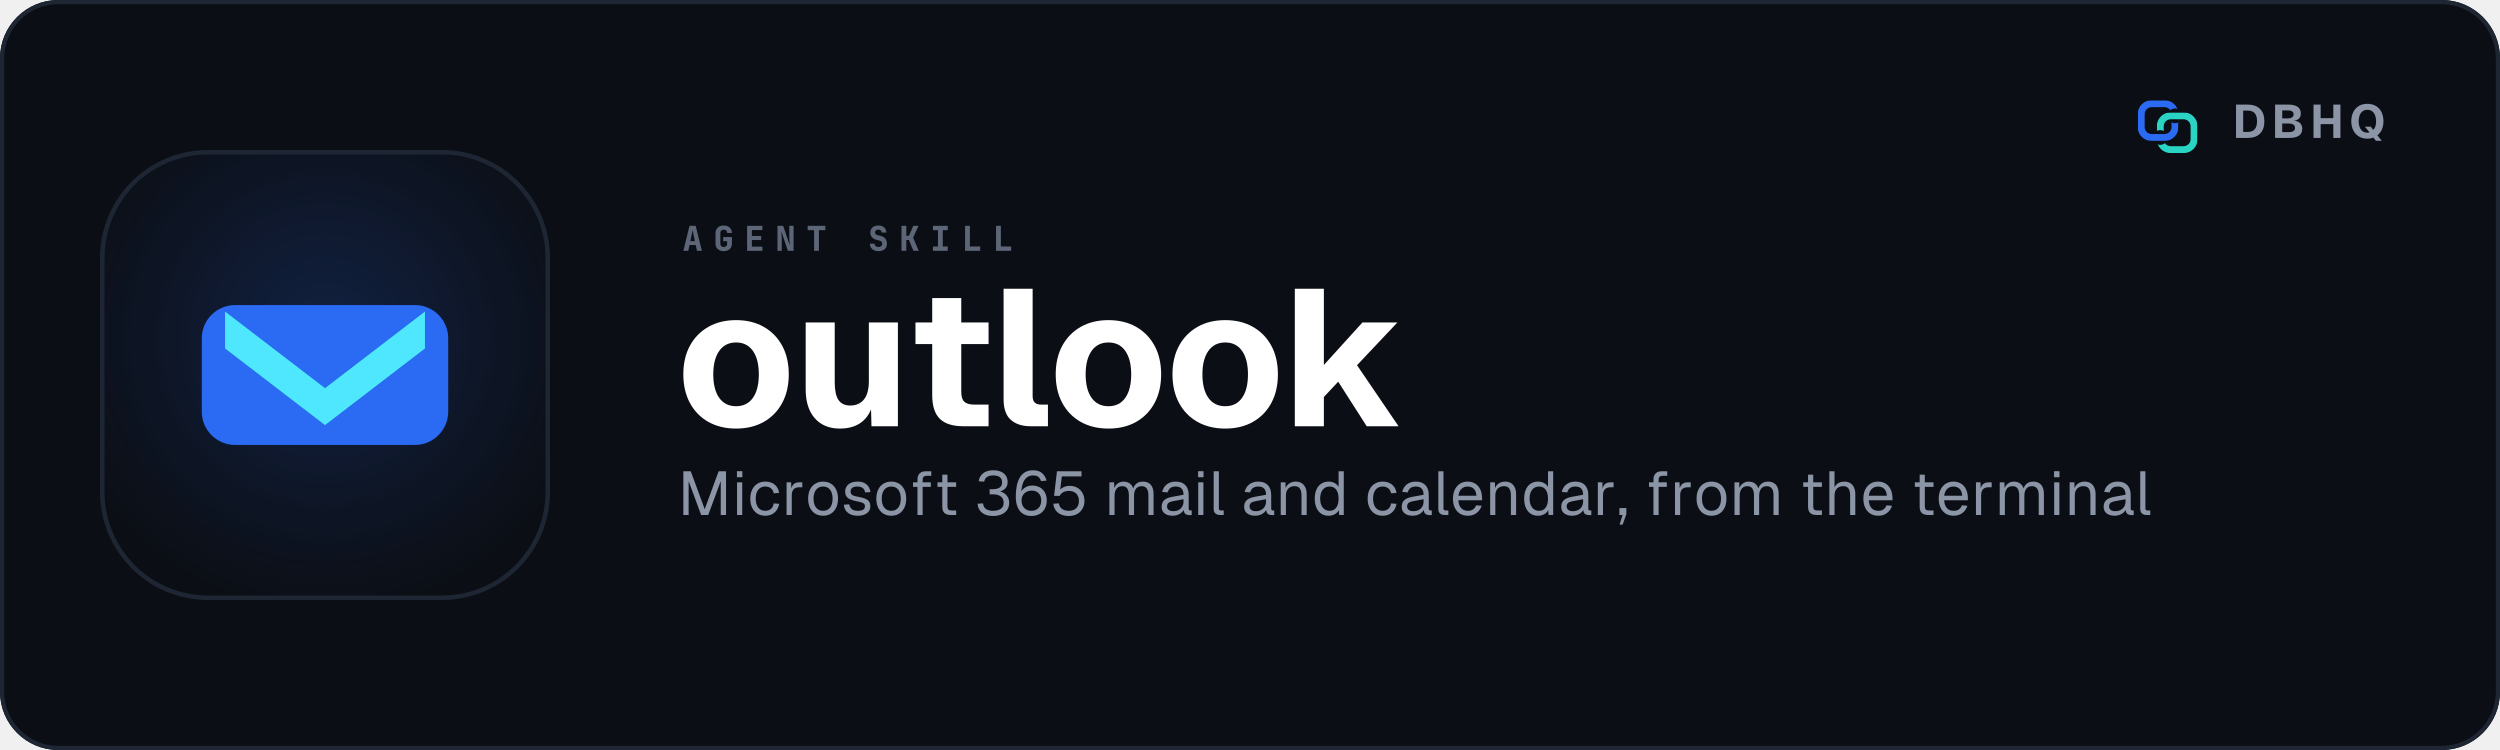
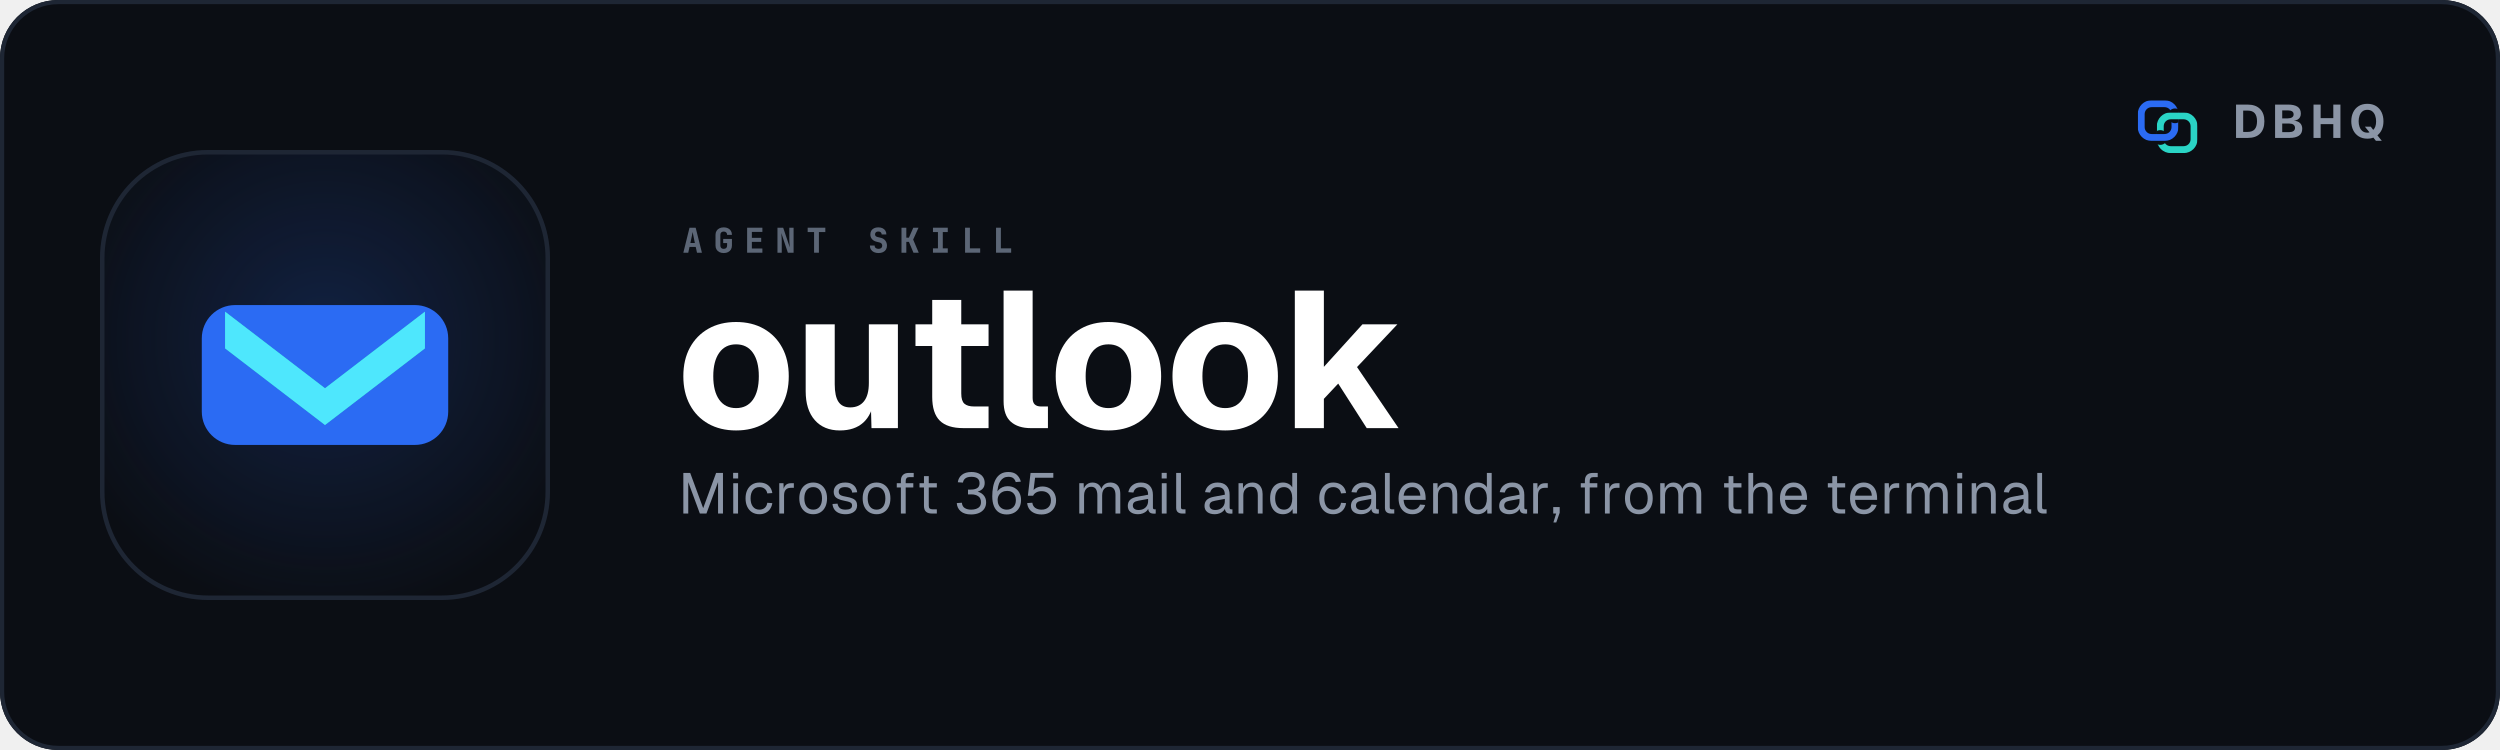
<svg xmlns="http://www.w3.org/2000/svg" viewBox="0 0 1200 360" width="1200" height="360">
  <path d="M28,0 H1172 A28,28 0 0 1 1200,28 V332 A28,28 0 0 1 1172,360 H28 A28,28 0 0 1 0,332 V28 A28,28 0 0 1 28,0 Z" fill="#0B0E14" />
  <path d="M28,1 H1172 A27,27 0 0 1 1199,28 V332 A27,27 0 0 1 1172,359 H28 A27,27 0 0 1 1,332 V28 A27,27 0 0 1 28,1 Z" fill="none" stroke="#1E2634" stroke-width="2" />
  <g transform="translate(48,72.0) scale(1.08)">
    <defs>
      <radialGradient id="bloom-2307" cx="0.5" cy="0.42" r="0.62">
        <stop offset="0" stop-color="#2B6BF3" stop-opacity="0.205" />
        <stop offset="1" stop-color="#2B6BF3" stop-opacity="0" />
      </radialGradient>
    </defs>
    <path d="M48,0 H152 A48,48 0 0 1 200,48 V152 A48,48 0 0 1 152,200 H48 A48,48 0 0 1 0,152 V48 A48,48 0 0 1 48,0 Z" fill="#0B0E14" />
    <path d="M48,0 H152 A48,48 0 0 1 200,48 V152 A48,48 0 0 1 152,200 H48 A48,48 0 0 1 0,152 V48 A48,48 0 0 1 48,0 Z" fill="url(#bloom-2307)" />
    <path d="M48,1 H152 A47,47 0 0 1 199,48 V152 A47,47 0 0 1 152,199 H48 A47,47 0 0 1 1,152 V48 A47,47 0 0 1 48,1 Z" fill="none" stroke="#1E2634" stroke-width="2" />
    <g transform="translate(26.0,26.0) scale(0.74)">
      <defs>
        <clipPath id="clip-2307">
          <path d="M46,58 H154 A20,20 0 0 1 174,78 V122 A20,20 0 0 1 154,142 H46 A20,20 0 0 1 26,122 V78 A20,20 0 0 1 46,58 Z" fill="#000" />
        </clipPath>
      </defs>
      <g>
        <path d="M46,58 H154 A20,20 0 0 1 174,78 V122 A20,20 0 0 1 154,142 H46 A20,20 0 0 1 26,122 V78 A20,20 0 0 1 46,58 Z" fill="#2B6BF3" />
      </g>
      <path d="M40,62 L100,108 L160,62 L160,84 L100,130 L40,84 Z" fill="#2AD4C5" />
      <g clip-path="url(#clip-2307)">
        <path d="M40,62 L100,108 L160,62 L160,84 L100,130 L40,84 Z" fill="#4EE7FD" />
      </g>
    </g>
  </g>
-   <g transform="translate(328,120.4)">
+   <g transform="translate(328,121.3)">
    <g fill="#5C6676" transform="translate(-0.473,0) scale(0.01644,-0.01644)">
      <g transform="translate(0.00,0)">
        <path d="M28.766 0 209.423 730H389.029L571.234 0H427.573L390.615 169.368H209.535L172.577 0ZM233.481 282.74H365.67L327.506 466.122Q319.151 508.038 311.425 546.367Q303.699 584.695 300 604.49Q296.301 584.695 289.425 546.791Q282.548 508.887 273.343 467.122Z" />
      </g>
      <g transform="translate(904.17,0)">
        <path d="M304.425 -10Q232.054 -10 178.034 17.123Q124.013 44.247 94.115 93.446Q64.218 142.644 64.218 208.494V521.506Q64.218 588.356 94.115 637.054Q124.013 685.753 178.034 712.877Q232.054 740 304.425 740Q376.795 740 430.316 712.801Q483.837 685.603 513.659 637.096Q543.481 588.59 543.481 521.506H402.519Q402.519 568.218 376.656 592.799Q350.793 617.381 303.842 617.381Q256.891 617.381 231.035 592.702Q205.18 568.023 205.18 521.657V208.494Q205.18 162.697 231.035 137.583Q256.891 112.468 303.842 112.468Q350.793 112.468 376.656 137.583Q402.519 162.697 402.519 208.494V281.314H288.494V401.535H543.481V208.494Q543.481 142.442 513.659 93.42Q483.837 44.397 430.316 17.199Q376.795 -10 304.425 -10Z" />
      </g>
      <g transform="translate(1808.33,0)">
        <path d="M83.013 0V730H528.494V607.23H221.276V433.891H493.494V316.519H221.276V122.77H528.494V0Z" />
      </g>
      <g transform="translate(2712.50,0)">
        <path d="M64.519 0V730H231.234L425.356 155.962Q422.506 191.154 418.732 237.847Q414.958 284.539 412.609 331.834Q410.26 379.129 410.26 413.43V730H535.481V0H368.766L176.494 574.038Q179.343 543.243 182.192 500.373Q185.042 457.503 187.391 413.181Q189.74 368.858 189.74 333.557V0Z" />
      </g>
      <g transform="translate(3616.67,0)">
        <path d="M229.519 0V602.984H42.26V730H557.74V602.984H370.481V0Z" />
      </g>
      <g transform="translate(4520.83,0)">
        <path d="" />
      </g>
      <g transform="translate(5425.00,0)">
        <path d="M302.301 -10Q226.356 -10 169.609 16.699Q112.862 43.397 81.814 92.596Q50.766 141.795 50.766 208.494H188.33Q188.33 164.481 219.261 138.475Q250.192 112.468 302.301 112.468Q353.26 112.468 382.191 137.851Q411.122 163.234 411.122 205.096Q411.122 238.054 392.293 263.76Q373.465 289.465 337.109 298.067L244.795 320.573Q161.356 340.573 112.513 397.17Q63.67 453.766 63.67 532.26Q63.67 596.205 91.793 642.753Q119.917 689.301 172.437 714.651Q224.958 740 296.151 740Q368.343 740 420.939 714.651Q473.535 689.301 502.659 642.828Q531.782 596.356 531.782 533.41H394.218Q394.218 573.218 367.862 596.224Q341.506 619.23 296.151 619.23Q251.644 619.23 226.289 596.649Q200.933 574.067 200.933 536.808Q200.933 506.151 219.46 486.569Q237.987 466.987 271.891 458.535L367.205 435.878Q451.247 416.728 500.24 354.433Q549.234 292.138 549.234 205.096Q549.234 140.247 519.186 91.548Q489.138 42.849 433.542 16.425Q377.946 -10 302.301 -10Z" />
      </g>
      <g transform="translate(6329.17,0)">
        <path d="M69.067 0V730H210.029V439.782H285.753L413.779 730H566.138L409.77 383.946L572.74 0H417.929L286.151 316.615H210.029V0Z" />
      </g>
      <g transform="translate(7233.33,0)">
        <path d="M83.766 0V127.016H229.368V602.984H83.766V730H516.234V602.984H370.632V127.016H516.234V0Z" />
      </g>
      <g transform="translate(8137.50,0)">
        <path d="M117.26 0V730H258.221V127.016H558.494V0Z" />
      </g>
      <g transform="translate(9041.67,0)">
        <path d="M117.26 0V730H258.221V127.016H558.494V0Z" />
      </g>
    </g>
  </g>
-   <g transform="translate(328,204.6)">
+   <g transform="translate(328,205.5)">
    <g fill="#FFFFFF" transform="translate(-3.421,0) scale(0.09296,-0.09296)">
      <g transform="translate(0.00,0)">
        <path d="M309.199 -12Q227.199 -12 165.9 22.6Q104.6 57.2 70.7 120.3Q36.8 183.4 36.8 268Q36.8 353 70.7 415.6Q104.6 478.2 165.9 513.1Q227.199 548 309.199 548Q391.199 548 452.298 513.1Q513.398 478.2 547.298 415.6Q581.198 353 581.198 268Q581.198 183.4 547.298 120.3Q513.398 57.2 452.298 22.6Q391.199 -12 309.199 -12ZM309.199 103.399Q365.4 103.399 396 146.599Q426.601 189.799 426.601 268Q426.601 345.6 396 389.101Q365.4 432.601 309.199 432.601Q252.998 432.601 222.198 389.101Q191.398 345.6 191.398 268Q191.398 189.799 222.198 146.599Q252.998 103.399 309.199 103.399Z" />
      </g>
      <g transform="translate(602.94,0)">
        <path d="M242 -12Q159.401 -12 112.501 41.5Q65.601 95 65.601 190.8V536H215.598V226.399Q215.598 164.399 234.998 135.698Q254.399 106.998 295.199 106.998Q341.4 106.998 366.6 138.499Q391.801 169.999 391.801 233.199V536H541.798V0H405.4L401.201 154.399L419.6 150.399Q408.4 69.8 363.4 28.9Q318.4 -12 242 -12Z" />
      </g>
      <g transform="translate(1194.88,0)">
        <path d="M288.399 0Q205 0 166 38.7Q127 77.4 127 161.199V661.8H276.998V178.798Q276.998 140.398 293.298 126.098Q309.598 111.798 343.198 111.798H417.998V0ZM40.601 424.201V536H417.998V424.201Z" />
      </g>
      <g transform="translate(1624.82,0)">
        <path d="M205.599 0Q140.4 0 103 33Q65.601 65.999 65.601 139.598V710H215.598V155.598Q215.598 132.398 226.798 122.098Q237.998 111.798 258.797 111.798H294.598V0Z" />
      </g>
      <g transform="translate(1922.76,0)">
        <path d="M309.199 -12Q227.199 -12 165.9 22.6Q104.6 57.2 70.7 120.3Q36.8 183.4 36.8 268Q36.8 353 70.7 415.6Q104.6 478.2 165.9 513.1Q227.199 548 309.199 548Q391.199 548 452.298 513.1Q513.398 478.2 547.298 415.6Q581.198 353 581.198 268Q581.198 183.4 547.298 120.3Q513.398 57.2 452.298 22.6Q391.199 -12 309.199 -12ZM309.199 103.399Q365.4 103.399 396 146.599Q426.601 189.799 426.601 268Q426.601 345.6 396 389.101Q365.4 432.601 309.199 432.601Q252.998 432.601 222.198 389.101Q191.398 345.6 191.398 268Q191.398 189.799 222.198 146.599Q252.998 103.399 309.199 103.399Z" />
      </g>
      <g transform="translate(2525.70,0)">
        <path d="M309.199 -12Q227.199 -12 165.9 22.6Q104.6 57.2 70.7 120.3Q36.8 183.4 36.8 268Q36.8 353 70.7 415.6Q104.6 478.2 165.9 513.1Q227.199 548 309.199 548Q391.199 548 452.298 513.1Q513.398 478.2 547.298 415.6Q581.198 353 581.198 268Q581.198 183.4 547.298 120.3Q513.398 57.2 452.298 22.6Q391.199 -12 309.199 -12ZM309.199 103.399Q365.4 103.399 396 146.599Q426.601 189.799 426.601 268Q426.601 345.6 396 389.101Q365.4 432.601 309.199 432.601Q252.998 432.601 222.198 389.101Q191.398 345.6 191.398 268Q191.398 189.799 222.198 146.599Q252.998 103.399 309.199 103.399Z" />
      </g>
      <g transform="translate(3128.64,0)">
        <path d="M65.601 0V710H215.598V316.397L414.8 536H595.198L386.797 315.2L601.198 0H436.8L289.599 230.001L215.598 151.199V0Z" />
      </g>
    </g>
  </g>
-   <g transform="translate(328,247.2)">
-     <g fill="#8B95A6" transform="translate(-2.721,0) scale(0.02958,-0.02958)">
+   <g transform="translate(328,246.5)">
+     <g fill="#8B95A6" transform="translate(-2.527,0) scale(0.02746,-0.02746)">
      <g transform="translate(0.00,0)">
        <path d="M92 0V710H212L439 94L665 710H785V0H699V550L496 0H381L178 550V0Z" />
      </g>
-       <g transform="translate(883.76,0)">
+       <g transform="translate(884.28,0)">
        <path d="M80 0V530H164V0ZM78 613V711H166V613Z" />
      </g>
-       <g transform="translate(1134.52,0)">
+       <g transform="translate(1135.56,0)">
        <path d="M287 -12Q213 -12 158.5 22.0Q104 56 74.0 118.5Q44 181 44 265Q44 349 74.0 411.0Q104 473 158.5 507.5Q213 542 287 542Q348 542 395.5 520.5Q443 499 473.0 458.0Q503 417 512 358L424 352Q415 405 378.0 433.5Q341 462 287 462Q214 462 173.0 409.5Q132 357 132 265Q132 173 173.0 120.5Q214 68 287 68Q341 68 378.0 98.0Q415 128 424 188L512 182Q503 123 473.0 79.5Q443 36 395.5 12.0Q348 -12 287 -12Z" />
      </g>
-       <g transform="translate(1687.29,0)">
-         <path d="M80 0V530H154L158 396L150 399Q160 467 193.5 498.5Q227 530 283 530H335V450H284Q244 450 217.5 435.5Q191 421 177.5 392.5Q164 364 164 320V0Z" />
-       </g>
-       <g transform="translate(2073.05,0)">
+       <g transform="translate(1688.85,0)">
+         <path d="M80 0V530H154L158 396L150 399Q160 467 193.5 498.5Q227 530 283 530H335V450H284Q244 450 217.5 435.5Q191 421 177.5 392.5Q164 364 164 320V0Z" />
+       </g>
+       <g transform="translate(2075.13,0)">
        <path d="M287 -12Q214 -12 159.0 22.0Q104 56 74.0 118.5Q44 181 44 265Q44 350 74.0 412.0Q104 474 159.0 508.0Q214 542 287 542Q360 542 414.5 508.0Q469 474 499.0 412.0Q529 350 529 265Q529 181 499.0 118.5Q469 56 414.5 22.0Q360 -12 287 -12ZM287 68Q360 68 400.5 120.5Q441 173 441 265Q441 357 400.5 409.5Q360 462 287 462Q214 462 173.0 409.5Q132 357 132 265Q132 173 173.0 120.5Q214 68 287 68Z" />
      </g>
-       <g transform="translate(2652.81,0)">
+       <g transform="translate(2655.41,0)">
        <path d="M273 -12Q200 -12 150.5 11.0Q101 34 74.5 74.5Q48 115 44 167L132 173Q140 125 171.5 96.5Q203 68 273 68Q327 68 356.5 85.5Q386 103 386 142Q386 163 376.5 177.0Q367 191 339.0 201.5Q311 212 257 222Q183 236 141.0 257.0Q99 278 82.0 308.0Q65 338 65 380Q65 451 117.5 496.5Q170 542 266 542Q336 542 380.5 517.5Q425 493 448.0 454.0Q471 415 476 372L388 366Q386 391 373.0 413.0Q360 435 334.0 448.5Q308 462 264 462Q207 462 180.0 440.0Q153 418 153 384Q153 358 163.5 341.5Q174 325 200.5 314.5Q227 304 273 296Q351 283 395.0 263.0Q439 243 456.5 213.5Q474 184 474 142Q474 69 417.5 28.5Q361 -12 273 -12Z" />
      </g>
-       <g transform="translate(3179.57,0)">
+       <g transform="translate(3182.69,0)">
        <path d="M287 -12Q214 -12 159.0 22.0Q104 56 74.0 118.5Q44 181 44 265Q44 350 74.0 412.0Q104 474 159.0 508.0Q214 542 287 542Q360 542 414.5 508.0Q469 474 499.0 412.0Q529 350 529 265Q529 181 499.0 118.5Q469 56 414.5 22.0Q360 -12 287 -12ZM287 68Q360 68 400.5 120.5Q441 173 441 265Q441 357 400.5 409.5Q360 462 287 462Q214 462 173.0 409.5Q132 357 132 265Q132 173 173.0 120.5Q214 68 287 68Z" />
      </g>
-       <g transform="translate(3759.33,0)">
+       <g transform="translate(3762.97,0)">
        <path d="M132 0V578Q132 637 166.0 673.5Q200 710 272 710H356V636H278Q247 636 231.5 619.0Q216 602 216 572V0ZM60 456V530H349V456Z" />
      </g>
-       <g transform="translate(4161.10,0)">
+       <g transform="translate(4165.26,0)">
        <path d="M274 0Q202 0 167.5 33.0Q133 66 133 136V654H217V138Q217 102 233.0 88.0Q249 74 282 74H358V0ZM55 456V530H358V456Z" />
      </g>
-       <g transform="translate(4559.86,0)">
-         <path d="" />
-       </g>
-       <g transform="translate(4816.62,0)">
+       <g transform="translate(4564.54,0)">
+         <path d="" />
+       </g>
+       <g transform="translate(4821.82,0)">
        <path d="M301 -16Q183 -16 119.0 39.5Q55 95 50 183L139 189Q145 124 189.5 96.0Q234 68 301 68Q347 68 386.0 80.5Q425 93 449.0 121.5Q473 150 473 198Q473 269 426.0 302.0Q379 335 302 335H246V419H302Q365 419 406.5 444.0Q448 469 448 530Q448 585 412.5 613.5Q377 642 306 642Q236 642 200.5 615.0Q165 588 158 541L68 547Q78 627 139.0 676.5Q200 726 306 726Q378 726 430.0 702.5Q482 679 510.0 636.0Q538 593 538 534Q538 468 496.5 427.5Q455 387 374 372V390Q461 380 512.0 328.0Q563 276 563 198Q563 130 529.5 82.0Q496 34 437.0 9.0Q378 -16 301 -16Z" />
      </g>
-       <g transform="translate(5436.38,0)">
+       <g transform="translate(5442.10,0)">
        <path d="M302 -16Q222 -16 165.5 20.5Q109 57 79.5 128.0Q50 199 50 300Q50 388 64.5 465.0Q79 542 111.5 600.5Q144 659 197.5 692.5Q251 726 330 726Q425 726 477.0 679.5Q529 633 550 558L460 550Q448 592 418.5 617.0Q389 642 330 642Q242 642 191.5 567.0Q141 492 138 340L120 344Q131 380 158.5 410.5Q186 441 226.5 459.5Q267 478 318 478Q388 478 441.0 448.0Q494 418 523.5 363.5Q553 309 553 236Q553 158 521.0 101.5Q489 45 432.5 14.5Q376 -16 302 -16ZM304 68Q374 68 418.5 112.5Q463 157 463 236Q463 285 444.0 321.0Q425 357 391.0 376.5Q357 396 312 396Q264 396 226.0 376.5Q188 357 166.0 321.0Q144 285 144 236Q144 187 163.5 149.0Q183 111 219.0 89.5Q255 68 304 68Z" />
      </g>
-       <g transform="translate(6036.14,0)">
+       <g transform="translate(6042.38,0)">
        <path d="M312 -16Q237 -16 182.5 9.0Q128 34 96.5 79.0Q65 124 60 183L150 189Q158 129 201.5 98.5Q245 68 312 68Q387 68 431.0 110.5Q475 153 475 228Q475 278 455.5 314.5Q436 351 399.0 371.0Q362 391 310 391Q261 391 221.0 370.0Q181 349 164 311H72L119 710H517V626H198L166 364L150 380Q166 411 192.5 431.5Q219 452 253.5 462.5Q288 473 326 473Q397 473 451.0 441.5Q505 410 535.0 354.5Q565 299 565 228Q565 157 533.0 101.5Q501 46 444.0 15.0Q387 -16 312 -16Z" />
      </g>
-       <g transform="translate(6668.90,0)">
-         <path d="" />
-       </g>
-       <g transform="translate(6925.67,0)">
+       <g transform="translate(6675.67,0)">
+         <path d="" />
+       </g>
+       <g transform="translate(6932.95,0)">
        <path d="M80 0V530H157L160 396L148 400Q157 444 179.5 475.5Q202 507 235.0 524.5Q268 542 308 542Q377 542 420.5 504.0Q464 466 475 398L459 399Q467 445 488.5 476.5Q510 508 544.0 525.0Q578 542 622 542Q679 542 718.0 518.5Q757 495 777.0 450.0Q797 405 797 341V0H713V323Q713 395 685.0 431.5Q657 468 602 468Q565 468 537.5 450.0Q510 432 495.0 398.5Q480 365 480 317V0H396V317Q396 388 371.0 428.0Q346 468 287 468Q250 468 222.5 450.0Q195 432 179.5 398.0Q164 364 164 317V0Z" />
      </g>
-       <g transform="translate(7809.43,0)">
-         <path d="M223 -12Q141 -12 92.5 26.0Q44 64 44 132Q44 200 84.0 239.0Q124 278 211 294L399 329Q399 396 367.5 429.0Q336 462 273 462Q218 462 186.0 437.5Q154 413 142 367L53 374Q68 449 125.5 495.5Q183 542 273 542Q375 542 429.0 484.5Q483 427 483 326V107Q483 89 489.5 81.5Q496 74 511 74H532V0Q528 -1 519.0 -1.5Q510 -2 500 -2Q464 -2 441.5 9.5Q419 21 409.0 45.5Q399 70 399 110L409 108Q402 74 375.0 46.5Q348 19 308.0 3.5Q268 -12 223 -12ZM231 62Q284 62 321.5 82.5Q359 103 379.0 138.5Q399 174 399 218V256L227 224Q173 214 152.5 193.5Q132 173 132 140Q132 103 158.5 82.5Q185 62 231 62Z" />
-       </g>
-       <g transform="translate(8367.19,0)">
+       <g transform="translate(7817.23,0)">
+         <path d="M223 -12Q141 -12 92.5 26.0Q44 64 44 132Q44 200 84.0 239.0Q124 278 211 294L399 329Q399 396 367.5 429.0Q336 462 273 462Q218 462 186.0 437.5Q154 413 142 367L53 374Q68 449 125.5 495.5Q183 542 273 542Q375 542 429.0 484.5Q483 427 483 326V107Q483 89 489.5 81.5Q496 74 511 74H532V0Q528 -1 519.0 -1.5Q510 -2 500 -2Q464 -2 441.5 9.5Q419 21 409.0 45.5Q399 70 399 110L409 108Q402 74 375.0 46.5Q348 19 308.0 3.5Q268 -12 223 -12ZM231 62Q284 62 321.5 82.5Q359 103 379.0 138.5Q399 174 399 218V256L227 224Q173 214 152.5 193.5Q132 173 132 140Q132 103 158.5 82.5Q185 62 231 62Z" />
+       </g>
+       <g transform="translate(8375.51,0)">
        <path d="M80 0V530H164V0ZM78 613V711H166V613Z" />
      </g>
-       <g transform="translate(8617.95,0)">
+       <g transform="translate(8626.79,0)">
        <path d="M184 0Q138 0 109.0 24.0Q80 48 80 100V710H164V107Q164 91 172.5 82.5Q181 74 197 74H243V0Z" />
      </g>
-       <g transform="translate(8891.71,0)">
-         <path d="" />
-       </g>
-       <g transform="translate(9148.48,0)">
-         <path d="M223 -12Q141 -12 92.5 26.0Q44 64 44 132Q44 200 84.0 239.0Q124 278 211 294L399 329Q399 396 367.5 429.0Q336 462 273 462Q218 462 186.0 437.5Q154 413 142 367L53 374Q68 449 125.5 495.5Q183 542 273 542Q375 542 429.0 484.5Q483 427 483 326V107Q483 89 489.5 81.5Q496 74 511 74H532V0Q528 -1 519.0 -1.5Q510 -2 500 -2Q464 -2 441.5 9.5Q419 21 409.0 45.5Q399 70 399 110L409 108Q402 74 375.0 46.5Q348 19 308.0 3.5Q268 -12 223 -12ZM231 62Q284 62 321.5 82.5Q359 103 379.0 138.5Q399 174 399 218V256L227 224Q173 214 152.5 193.5Q132 173 132 140Q132 103 158.5 82.5Q185 62 231 62Z" />
-       </g>
-       <g transform="translate(9706.24,0)">
+       <g transform="translate(8901.08,0)">
+         <path d="" />
+       </g>
+       <g transform="translate(9158.36,0)">
+         <path d="M223 -12Q141 -12 92.5 26.0Q44 64 44 132Q44 200 84.0 239.0Q124 278 211 294L399 329Q399 396 367.5 429.0Q336 462 273 462Q218 462 186.0 437.5Q154 413 142 367L53 374Q68 449 125.5 495.5Q183 542 273 542Q375 542 429.0 484.5Q483 427 483 326V107Q483 89 489.5 81.5Q496 74 511 74H532V0Q528 -1 519.0 -1.5Q510 -2 500 -2Q464 -2 441.5 9.5Q419 21 409.0 45.5Q399 70 399 110L409 108Q402 74 375.0 46.5Q348 19 308.0 3.5Q268 -12 223 -12ZM231 62Q284 62 321.5 82.5Q359 103 379.0 138.5Q399 174 399 218V256L227 224Q173 214 152.5 193.5Q132 173 132 140Q132 103 158.5 82.5Q185 62 231 62Z" />
+       </g>
+       <g transform="translate(9716.64,0)">
        <path d="M80 0V530H157L160 395L150 404Q160 451 185.0 481.5Q210 512 245.5 527.0Q281 542 322 542Q383 542 422.5 515.0Q462 488 481.5 442.5Q501 397 501 341V0H417V317Q417 366 405.5 399.5Q394 433 369.0 450.5Q344 468 304 468Q243 468 203.5 429.5Q164 391 164 317V0Z" />
      </g>
-       <g transform="translate(10294.00,0)">
+       <g transform="translate(10304.92,0)">
        <path d="M268 -12Q199 -12 148.5 22.0Q98 56 71.0 118.0Q44 180 44 265Q44 350 71.0 412.0Q98 474 148.5 508.0Q199 542 268 542Q321 542 365.0 519.5Q409 497 431 456V710H515V0H439L436 80Q414 37 369.0 12.5Q324 -12 268 -12ZM285 68Q332 68 364.5 92.0Q397 116 414.0 160.5Q431 205 431 265Q431 327 414.0 371.0Q397 415 364.5 438.5Q332 462 285 462Q215 462 173.5 409.5Q132 357 132 265Q132 174 173.5 121.0Q215 68 285 68Z" />
      </g>
-       <g transform="translate(10895.76,0)">
-         <path d="" />
-       </g>
-       <g transform="translate(11152.52,0)">
+       <g transform="translate(10907.21,0)">
+         <path d="" />
+       </g>
+       <g transform="translate(11164.49,0)">
        <path d="M287 -12Q213 -12 158.5 22.0Q104 56 74.0 118.5Q44 181 44 265Q44 349 74.0 411.0Q104 473 158.5 507.5Q213 542 287 542Q348 542 395.5 520.5Q443 499 473.0 458.0Q503 417 512 358L424 352Q415 405 378.0 433.5Q341 462 287 462Q214 462 173.0 409.5Q132 357 132 265Q132 173 173.0 120.5Q214 68 287 68Q341 68 378.0 98.0Q415 128 424 188L512 182Q503 123 473.0 79.5Q443 36 395.5 12.0Q348 -12 287 -12Z" />
      </g>
-       <g transform="translate(11705.29,0)">
-         <path d="M223 -12Q141 -12 92.5 26.0Q44 64 44 132Q44 200 84.0 239.0Q124 278 211 294L399 329Q399 396 367.5 429.0Q336 462 273 462Q218 462 186.0 437.5Q154 413 142 367L53 374Q68 449 125.5 495.5Q183 542 273 542Q375 542 429.0 484.5Q483 427 483 326V107Q483 89 489.5 81.5Q496 74 511 74H532V0Q528 -1 519.0 -1.5Q510 -2 500 -2Q464 -2 441.5 9.5Q419 21 409.0 45.5Q399 70 399 110L409 108Q402 74 375.0 46.5Q348 19 308.0 3.5Q268 -12 223 -12ZM231 62Q284 62 321.5 82.5Q359 103 379.0 138.5Q399 174 399 218V256L227 224Q173 214 152.5 193.5Q132 173 132 140Q132 103 158.5 82.5Q185 62 231 62Z" />
-       </g>
-       <g transform="translate(12263.05,0)">
+       <g transform="translate(11717.77,0)">
+         <path d="M223 -12Q141 -12 92.5 26.0Q44 64 44 132Q44 200 84.0 239.0Q124 278 211 294L399 329Q399 396 367.5 429.0Q336 462 273 462Q218 462 186.0 437.5Q154 413 142 367L53 374Q68 449 125.5 495.5Q183 542 273 542Q375 542 429.0 484.5Q483 427 483 326V107Q483 89 489.5 81.5Q496 74 511 74H532V0Q528 -1 519.0 -1.5Q510 -2 500 -2Q464 -2 441.5 9.5Q419 21 409.0 45.5Q399 70 399 110L409 108Q402 74 375.0 46.5Q348 19 308.0 3.5Q268 -12 223 -12ZM231 62Q284 62 321.5 82.5Q359 103 379.0 138.5Q399 174 399 218V256L227 224Q173 214 152.5 193.5Q132 173 132 140Q132 103 158.5 82.5Q185 62 231 62Z" />
+       </g>
+       <g transform="translate(12276.05,0)">
        <path d="M184 0Q138 0 109.0 24.0Q80 48 80 100V710H164V107Q164 91 172.5 82.5Q181 74 197 74H243V0Z" />
      </g>
-       <g transform="translate(12536.81,0)">
+       <g transform="translate(12550.33,0)">
        <path d="M287 -12Q212 -12 157.5 22.0Q103 56 73.5 118.5Q44 181 44 265Q44 349 73.5 411.0Q103 473 156.5 507.5Q210 542 283 542Q352 542 405.0 509.5Q458 477 487.5 415.0Q517 353 517 264V239H132Q137 154 177.5 111.0Q218 68 287 68Q339 68 372.5 92.5Q406 117 419 157L509 150Q488 79 429.5 33.5Q371 -12 287 -12ZM132 313H425Q419 390 380.5 426.0Q342 462 283 462Q222 462 182.5 424.5Q143 387 132 313Z" />
      </g>
-       <g transform="translate(13104.57,0)">
+       <g transform="translate(13118.62,0)">
        <path d="M80 0V530H157L160 395L150 404Q160 451 185.0 481.5Q210 512 245.5 527.0Q281 542 322 542Q383 542 422.5 515.0Q462 488 481.5 442.5Q501 397 501 341V0H417V317Q417 366 405.5 399.5Q394 433 369.0 450.5Q344 468 304 468Q243 468 203.5 429.5Q164 391 164 317V0Z" />
      </g>
-       <g transform="translate(13692.33,0)">
+       <g transform="translate(13706.90,0)">
        <path d="M268 -12Q199 -12 148.5 22.0Q98 56 71.0 118.0Q44 180 44 265Q44 350 71.0 412.0Q98 474 148.5 508.0Q199 542 268 542Q321 542 365.0 519.5Q409 497 431 456V710H515V0H439L436 80Q414 37 369.0 12.5Q324 -12 268 -12ZM285 68Q332 68 364.5 92.0Q397 116 414.0 160.5Q431 205 431 265Q431 327 414.0 371.0Q397 415 364.5 438.5Q332 462 285 462Q215 462 173.5 409.5Q132 357 132 265Q132 174 173.5 121.0Q215 68 285 68Z" />
      </g>
-       <g transform="translate(14294.10,0)">
-         <path d="M223 -12Q141 -12 92.5 26.0Q44 64 44 132Q44 200 84.0 239.0Q124 278 211 294L399 329Q399 396 367.5 429.0Q336 462 273 462Q218 462 186.0 437.5Q154 413 142 367L53 374Q68 449 125.5 495.5Q183 542 273 542Q375 542 429.0 484.5Q483 427 483 326V107Q483 89 489.5 81.5Q496 74 511 74H532V0Q528 -1 519.0 -1.5Q510 -2 500 -2Q464 -2 441.5 9.5Q419 21 409.0 45.5Q399 70 399 110L409 108Q402 74 375.0 46.5Q348 19 308.0 3.5Q268 -12 223 -12ZM231 62Q284 62 321.5 82.5Q359 103 379.0 138.5Q399 174 399 218V256L227 224Q173 214 152.5 193.5Q132 173 132 140Q132 103 158.5 82.5Q185 62 231 62Z" />
-       </g>
-       <g transform="translate(14851.86,0)">
-         <path d="M80 0V530H154L158 396L150 399Q160 467 193.5 498.5Q227 530 283 530H335V450H284Q244 450 217.5 435.5Q191 421 177.5 392.5Q164 364 164 320V0Z" />
-       </g>
-       <g transform="translate(15237.62,0)">
+       <g transform="translate(14309.18,0)">
+         <path d="M223 -12Q141 -12 92.5 26.0Q44 64 44 132Q44 200 84.0 239.0Q124 278 211 294L399 329Q399 396 367.5 429.0Q336 462 273 462Q218 462 186.0 437.5Q154 413 142 367L53 374Q68 449 125.5 495.5Q183 542 273 542Q375 542 429.0 484.5Q483 427 483 326V107Q483 89 489.5 81.5Q496 74 511 74H532V0Q528 -1 519.0 -1.5Q510 -2 500 -2Q464 -2 441.5 9.5Q419 21 409.0 45.5Q399 70 399 110L409 108Q402 74 375.0 46.5Q348 19 308.0 3.5Q268 -12 223 -12ZM231 62Q284 62 321.5 82.5Q359 103 379.0 138.5Q399 174 399 218V256L227 224Q173 214 152.5 193.5Q132 173 132 140Q132 103 158.5 82.5Q185 62 231 62Z" />
+       </g>
+       <g transform="translate(14867.46,0)">
+         <path d="M80 0V530H154L158 396L150 399Q160 467 193.5 498.5Q227 530 283 530H335V450H284Q244 450 217.5 435.5Q191 421 177.5 392.5Q164 364 164 320V0Z" />
+       </g>
+       <g transform="translate(15253.74,0)">
        <path d="M47 -156 95 0H44V113H157V14L97 -156Z" />
      </g>
-       <g transform="translate(15445.38,0)">
-         <path d="" />
-       </g>
-       <g transform="translate(15702.14,0)">
+       <g transform="translate(15462.03,0)">
+         <path d="" />
+       </g>
+       <g transform="translate(15719.31,0)">
        <path d="M132 0V578Q132 637 166.0 673.5Q200 710 272 710H356V636H278Q247 636 231.5 619.0Q216 602 216 572V0ZM60 456V530H349V456Z" />
      </g>
-       <g transform="translate(16103.90,0)">
-         <path d="M80 0V530H154L158 396L150 399Q160 467 193.5 498.5Q227 530 283 530H335V450H284Q244 450 217.5 435.5Q191 421 177.5 392.5Q164 364 164 320V0Z" />
-       </g>
-       <g transform="translate(16489.67,0)">
+       <g transform="translate(16121.59,0)">
+         <path d="M80 0V530H154L158 396L150 399Q160 467 193.5 498.5Q227 530 283 530H335V450H284Q244 450 217.5 435.5Q191 421 177.5 392.5Q164 364 164 320V0Z" />
+       </g>
+       <g transform="translate(16507.87,0)">
        <path d="M287 -12Q214 -12 159.0 22.0Q104 56 74.0 118.5Q44 181 44 265Q44 350 74.0 412.0Q104 474 159.0 508.0Q214 542 287 542Q360 542 414.5 508.0Q469 474 499.0 412.0Q529 350 529 265Q529 181 499.0 118.5Q469 56 414.5 22.0Q360 -12 287 -12ZM287 68Q360 68 400.5 120.5Q441 173 441 265Q441 357 400.5 409.5Q360 462 287 462Q214 462 173.0 409.5Q132 357 132 265Q132 173 173.0 120.5Q214 68 287 68Z" />
      </g>
-       <g transform="translate(17069.43,0)">
+       <g transform="translate(17088.15,0)">
        <path d="M80 0V530H157L160 396L148 400Q157 444 179.5 475.5Q202 507 235.0 524.5Q268 542 308 542Q377 542 420.5 504.0Q464 466 475 398L459 399Q467 445 488.5 476.5Q510 508 544.0 525.0Q578 542 622 542Q679 542 718.0 518.5Q757 495 777.0 450.0Q797 405 797 341V0H713V323Q713 395 685.0 431.5Q657 468 602 468Q565 468 537.5 450.0Q510 432 495.0 398.5Q480 365 480 317V0H396V317Q396 388 371.0 428.0Q346 468 287 468Q250 468 222.5 450.0Q195 432 179.5 398.0Q164 364 164 317V0Z" />
      </g>
-       <g transform="translate(17953.19,0)">
-         <path d="" />
-       </g>
-       <g transform="translate(18209.95,0)">
+       <g transform="translate(17972.44,0)">
+         <path d="" />
+       </g>
+       <g transform="translate(18229.72,0)">
        <path d="M274 0Q202 0 167.5 33.0Q133 66 133 136V654H217V138Q217 102 233.0 88.0Q249 74 282 74H358V0ZM55 456V530H358V456Z" />
      </g>
-       <g transform="translate(18608.71,0)">
+       <g transform="translate(18629.00,0)">
        <path d="M80 0V710H164V413L154 415Q164 459 188.0 487.0Q212 515 247.0 528.5Q282 542 324 542Q381 542 420.5 516.5Q460 491 480.5 445.5Q501 400 501 341V0H417V317Q417 394 389.5 431.0Q362 468 306 468Q242 468 203.0 429.0Q164 390 164 316V0Z" />
      </g>
-       <g transform="translate(19196.48,0)">
+       <g transform="translate(19217.28,0)">
        <path d="M287 -12Q212 -12 157.5 22.0Q103 56 73.5 118.5Q44 181 44 265Q44 349 73.5 411.0Q103 473 156.5 507.5Q210 542 283 542Q352 542 405.0 509.5Q458 477 487.5 415.0Q517 353 517 264V239H132Q137 154 177.5 111.0Q218 68 287 68Q339 68 372.5 92.5Q406 117 419 157L509 150Q488 79 429.5 33.5Q371 -12 287 -12ZM132 313H425Q419 390 380.5 426.0Q342 462 283 462Q222 462 182.5 424.5Q143 387 132 313Z" />
      </g>
-       <g transform="translate(19764.24,0)">
-         <path d="" />
-       </g>
-       <g transform="translate(20021.00,0)">
+       <g transform="translate(19785.56,0)">
+         <path d="" />
+       </g>
+       <g transform="translate(20042.85,0)">
        <path d="M274 0Q202 0 167.5 33.0Q133 66 133 136V654H217V138Q217 102 233.0 88.0Q249 74 282 74H358V0ZM55 456V530H358V456Z" />
      </g>
-       <g transform="translate(20419.76,0)">
+       <g transform="translate(20442.13,0)">
        <path d="M287 -12Q212 -12 157.5 22.0Q103 56 73.5 118.5Q44 181 44 265Q44 349 73.5 411.0Q103 473 156.5 507.5Q210 542 283 542Q352 542 405.0 509.5Q458 477 487.5 415.0Q517 353 517 264V239H132Q137 154 177.5 111.0Q218 68 287 68Q339 68 372.5 92.5Q406 117 419 157L509 150Q488 79 429.5 33.5Q371 -12 287 -12ZM132 313H425Q419 390 380.5 426.0Q342 462 283 462Q222 462 182.5 424.5Q143 387 132 313Z" />
      </g>
-       <g transform="translate(20987.52,0)">
-         <path d="M80 0V530H154L158 396L150 399Q160 467 193.5 498.5Q227 530 283 530H335V450H284Q244 450 217.5 435.5Q191 421 177.5 392.5Q164 364 164 320V0Z" />
-       </g>
-       <g transform="translate(21373.29,0)">
+       <g transform="translate(21010.41,0)">
+         <path d="M80 0V530H154L158 396L150 399Q160 467 193.5 498.5Q227 530 283 530H335V450H284Q244 450 217.5 435.5Q191 421 177.5 392.5Q164 364 164 320V0Z" />
+       </g>
+       <g transform="translate(21396.69,0)">
        <path d="M80 0V530H157L160 396L148 400Q157 444 179.5 475.5Q202 507 235.0 524.5Q268 542 308 542Q377 542 420.5 504.0Q464 466 475 398L459 399Q467 445 488.5 476.5Q510 508 544.0 525.0Q578 542 622 542Q679 542 718.0 518.5Q757 495 777.0 450.0Q797 405 797 341V0H713V323Q713 395 685.0 431.5Q657 468 602 468Q565 468 537.5 450.0Q510 432 495.0 398.5Q480 365 480 317V0H396V317Q396 388 371.0 428.0Q346 468 287 468Q250 468 222.5 450.0Q195 432 179.5 398.0Q164 364 164 317V0Z" />
      </g>
-       <g transform="translate(22257.05,0)">
+       <g transform="translate(22280.97,0)">
        <path d="M80 0V530H164V0ZM78 613V711H166V613Z" />
      </g>
-       <g transform="translate(22507.81,0)">
+       <g transform="translate(22532.26,0)">
        <path d="M80 0V530H157L160 395L150 404Q160 451 185.0 481.5Q210 512 245.5 527.0Q281 542 322 542Q383 542 422.5 515.0Q462 488 481.5 442.5Q501 397 501 341V0H417V317Q417 366 405.5 399.5Q394 433 369.0 450.5Q344 468 304 468Q243 468 203.5 429.5Q164 391 164 317V0Z" />
      </g>
-       <g transform="translate(23095.57,0)">
-         <path d="M223 -12Q141 -12 92.5 26.0Q44 64 44 132Q44 200 84.0 239.0Q124 278 211 294L399 329Q399 396 367.5 429.0Q336 462 273 462Q218 462 186.0 437.5Q154 413 142 367L53 374Q68 449 125.5 495.5Q183 542 273 542Q375 542 429.0 484.5Q483 427 483 326V107Q483 89 489.5 81.5Q496 74 511 74H532V0Q528 -1 519.0 -1.5Q510 -2 500 -2Q464 -2 441.5 9.5Q419 21 409.0 45.5Q399 70 399 110L409 108Q402 74 375.0 46.5Q348 19 308.0 3.5Q268 -12 223 -12ZM231 62Q284 62 321.5 82.5Q359 103 379.0 138.5Q399 174 399 218V256L227 224Q173 214 152.5 193.5Q132 173 132 140Q132 103 158.5 82.5Q185 62 231 62Z" />
-       </g>
-       <g transform="translate(23653.33,0)">
+       <g transform="translate(23120.54,0)">
+         <path d="M223 -12Q141 -12 92.5 26.0Q44 64 44 132Q44 200 84.0 239.0Q124 278 211 294L399 329Q399 396 367.5 429.0Q336 462 273 462Q218 462 186.0 437.5Q154 413 142 367L53 374Q68 449 125.5 495.5Q183 542 273 542Q375 542 429.0 484.5Q483 427 483 326V107Q483 89 489.5 81.5Q496 74 511 74H532V0Q528 -1 519.0 -1.5Q510 -2 500 -2Q464 -2 441.5 9.5Q419 21 409.0 45.5Q399 70 399 110L409 108Q402 74 375.0 46.5Q348 19 308.0 3.5Q268 -12 223 -12ZM231 62Q284 62 321.5 82.5Q359 103 379.0 138.5Q399 174 399 218V256L227 224Q173 214 152.5 193.5Q132 173 132 140Q132 103 158.5 82.5Q185 62 231 62Z" />
+       </g>
+       <g transform="translate(23678.82,0)">
        <path d="M184 0Q138 0 109.0 24.0Q80 48 80 100V710H164V107Q164 91 172.5 82.5Q181 74 197 74H243V0Z" />
      </g>
    </g>
  </g>
  <g transform="translate(1019.659,40) scale(0.208)">
    <defs>
      <mask id="maendorse">
        <rect width="200" height="200" fill="white" />
        <circle cx="126" cy="88" r="17" fill="black" />
      </mask>
      <mask id="mbendorse">
        <rect width="200" height="200" fill="white" />
        <circle cx="92" cy="138" r="17" fill="black" />
      </mask>
    </defs>
    <g transform="translate(-9,-13)">
      <g mask="url(#maendorse)">
        <rect x="48" y="60" width="78" height="78" rx="24" fill="none" stroke="#2B6BF3" stroke-width="16" />
      </g>
      <g mask="url(#mbendorse)">
        <rect x="92" y="88" width="78" height="78" rx="24" fill="none" stroke="#2AD4C5" stroke-width="16" />
      </g>
    </g>
  </g>
  <g transform="translate(1073.3,66.2)">
    <g fill="#8B95A6" transform="translate(-1.668,0) scale(0.02254,-0.02254)">
      <g transform="translate(0.00,0)">
        <path d="M74.001 0V710H318.6Q491.599 710 584.599 617.5Q677.599 525 677.599 354Q677.599 184 586.099 92.0Q494.599 0 324.6 0ZM225.998 127.798H318.6Q422.001 127.798 471.501 183.599Q521.002 239.399 521.002 354.6Q521.002 470.601 471.501 526.401Q422.001 582.202 318.6 582.202H225.998Z" />
      </g>
      <g transform="translate(831.38,0)">
        <path d="M74.001 0V710H350.399Q482.399 710 552.299 663.7Q622.199 617.4 622.199 517.2Q622.199 473 604.299 440.4Q586.398 407.8 551.798 388.9Q517.198 370 467.998 366.4L467.598 367.6Q557.398 362.2 604.798 316.7Q652.199 271.2 652.199 195.6Q652.199 96.8 582.599 48.4Q512.999 0 384.4 0ZM225.998 123.598H376.6Q431.601 123.598 465.101 146.099Q498.601 168.599 498.601 213.799Q498.601 259 465.401 282.4Q432.201 305.801 376.6 305.801H225.998ZM225.998 416.199H345.6Q402 416.199 435.301 437.9Q468.601 459.6 468.601 501.201Q468.601 545.201 436.201 565.801Q403.801 586.402 345.6 586.402H225.998Z" />
      </g>
      <g transform="translate(1649.75,0)">
        <path d="M74.001 0V710H225.998V373.4L158.599 421.199H562.801L495.402 373.4V710H647.399V0H495.402V340.6L562.801 293.401H158.599L225.998 340.6V0Z" />
      </g>
      <g transform="translate(2486.12,0)">
        <path d="M566.599 -61.8 511.799 7Q488.999 -3.6 456.399 -9.8Q423.799 -16 384.599 -16Q279.599 -16 202.7 31.4Q125.8 78.8 83.9 162.5Q42 246.2 42 354Q42 459.8 81.3 543.8Q120.6 627.8 197.4 676.9Q274.2 726 384.599 726Q495.799 726 572.299 676.9Q648.799 627.8 687.898 543.8Q726.998 459.8 726.998 354Q726.998 255.4 693.498 180.3Q659.998 105.199 598.198 55.199L692.198 -61.8ZM384.599 111.798Q398.2 111.798 409.2 113.398Q420.2 114.998 429.6 118.598L331.4 239.799H456.999L509 170.997Q538.8 199.198 554.601 243.699Q570.401 288.199 570.401 354Q570.401 419.201 550.901 474.601Q531.401 530.001 490.4 564.102Q449.4 598.202 384.599 598.202Q319.799 598.202 278.698 564.102Q237.598 530.001 218.098 474.601Q198.597 419.201 198.597 354Q198.597 289.799 218.398 234.399Q238.198 178.999 279.498 145.398Q320.799 111.798 384.599 111.798Z" />
      </g>
    </g>
  </g>
</svg>
